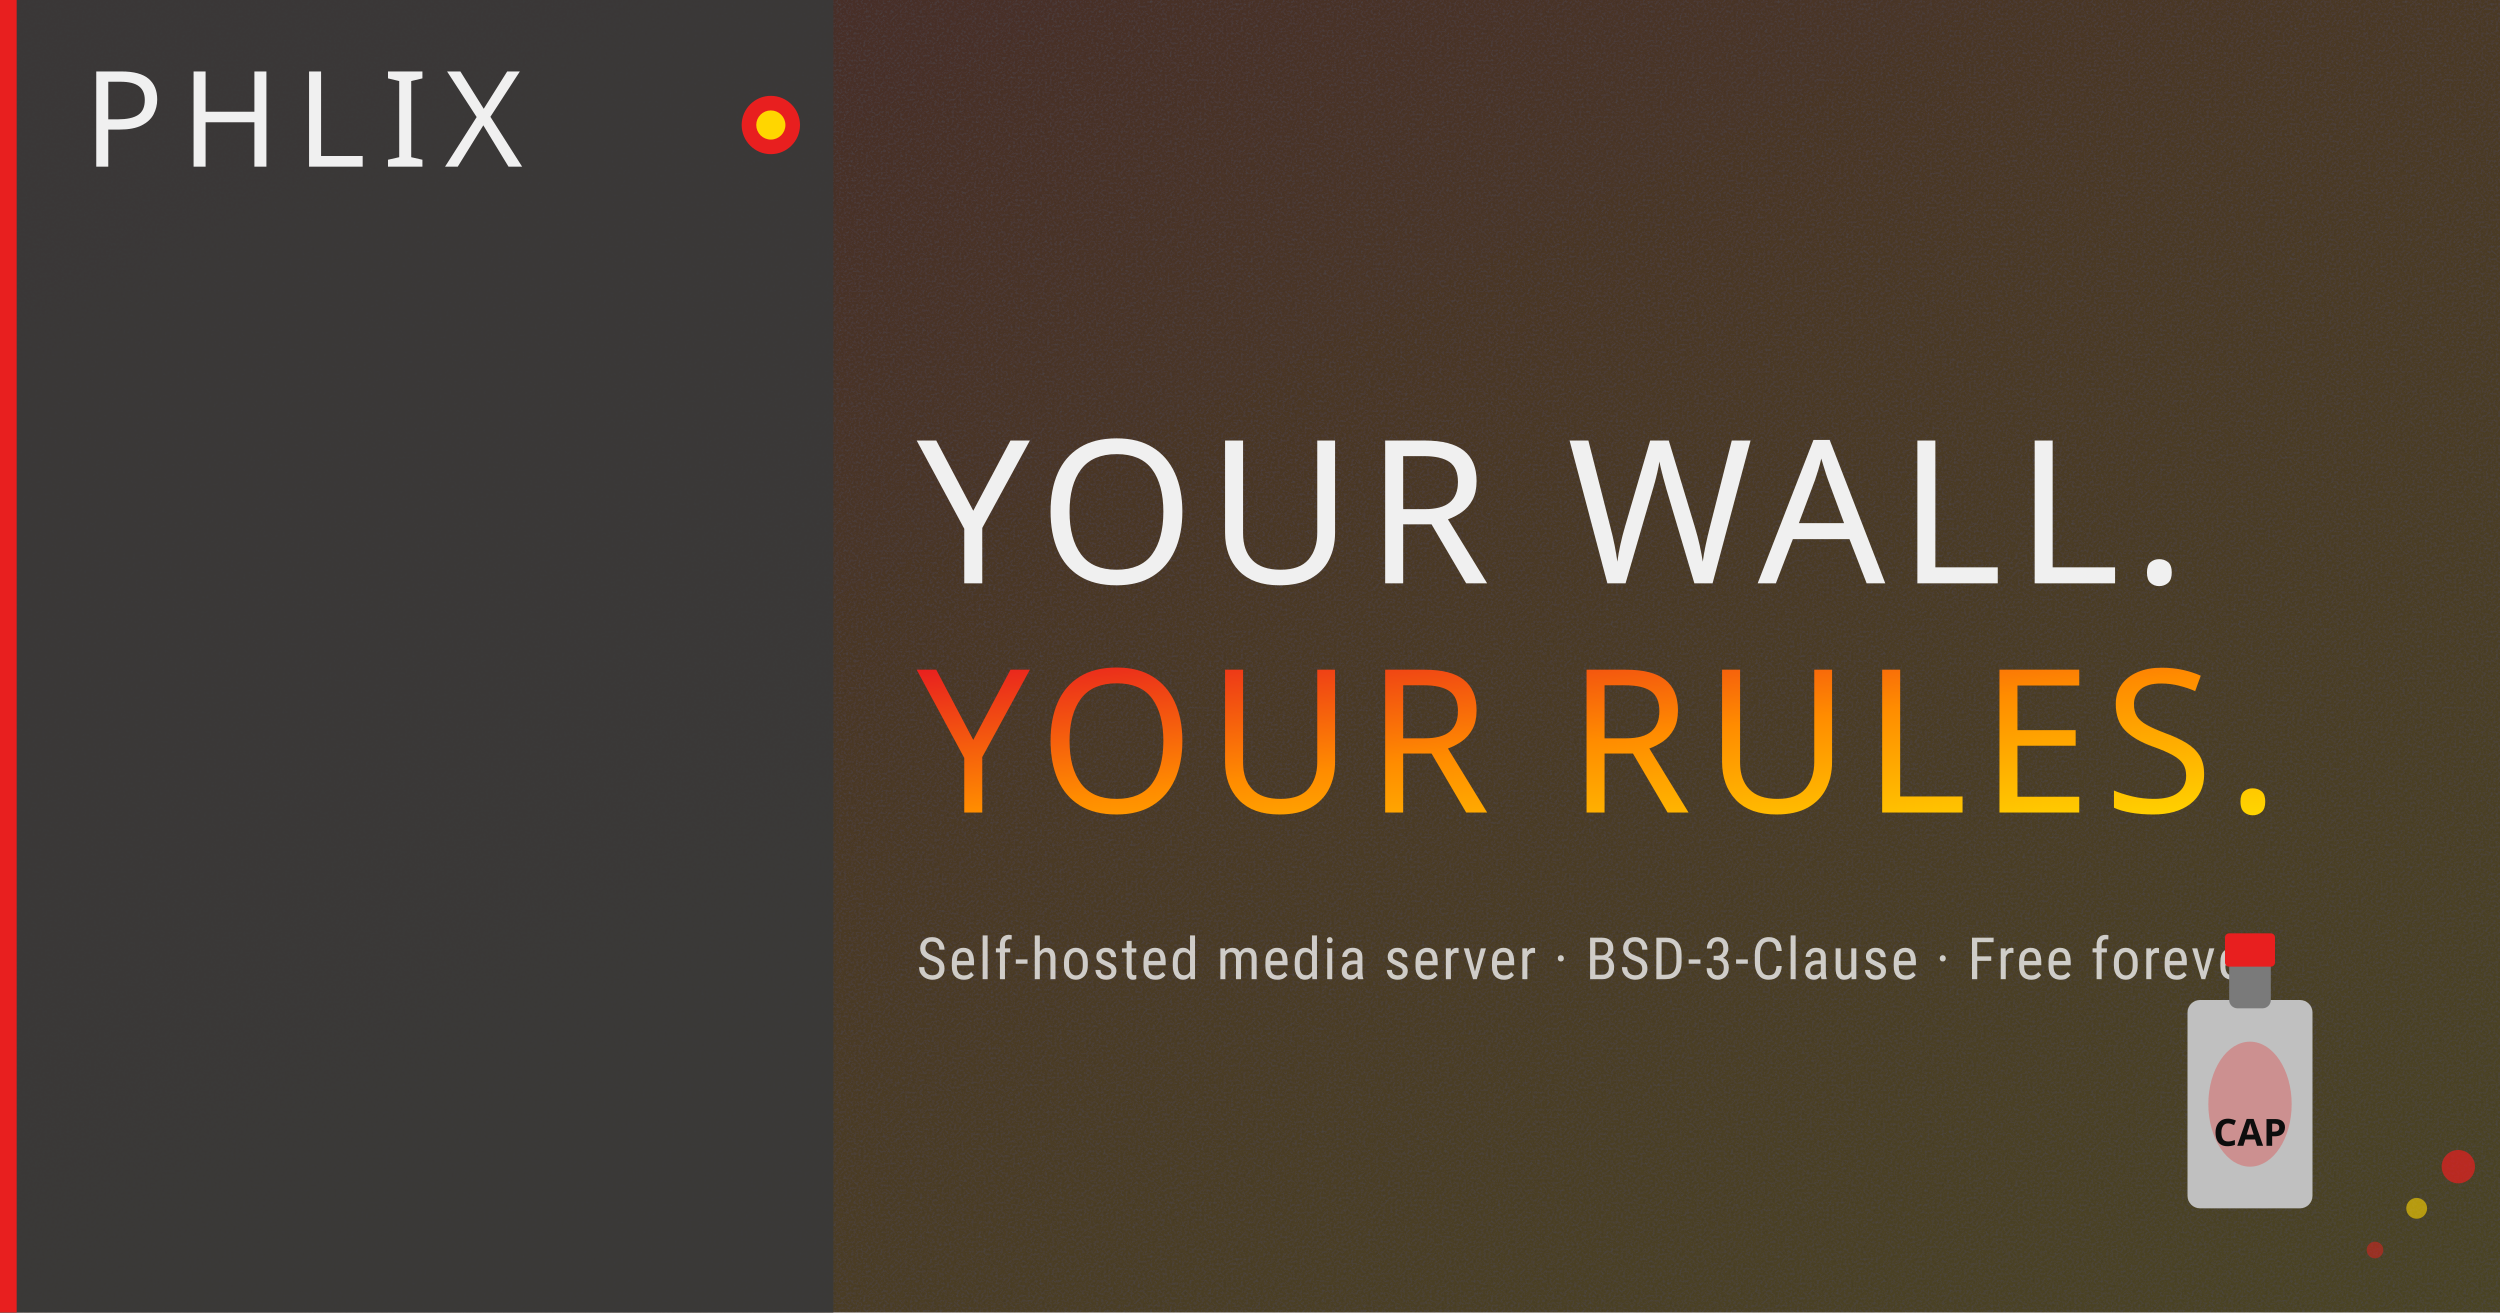
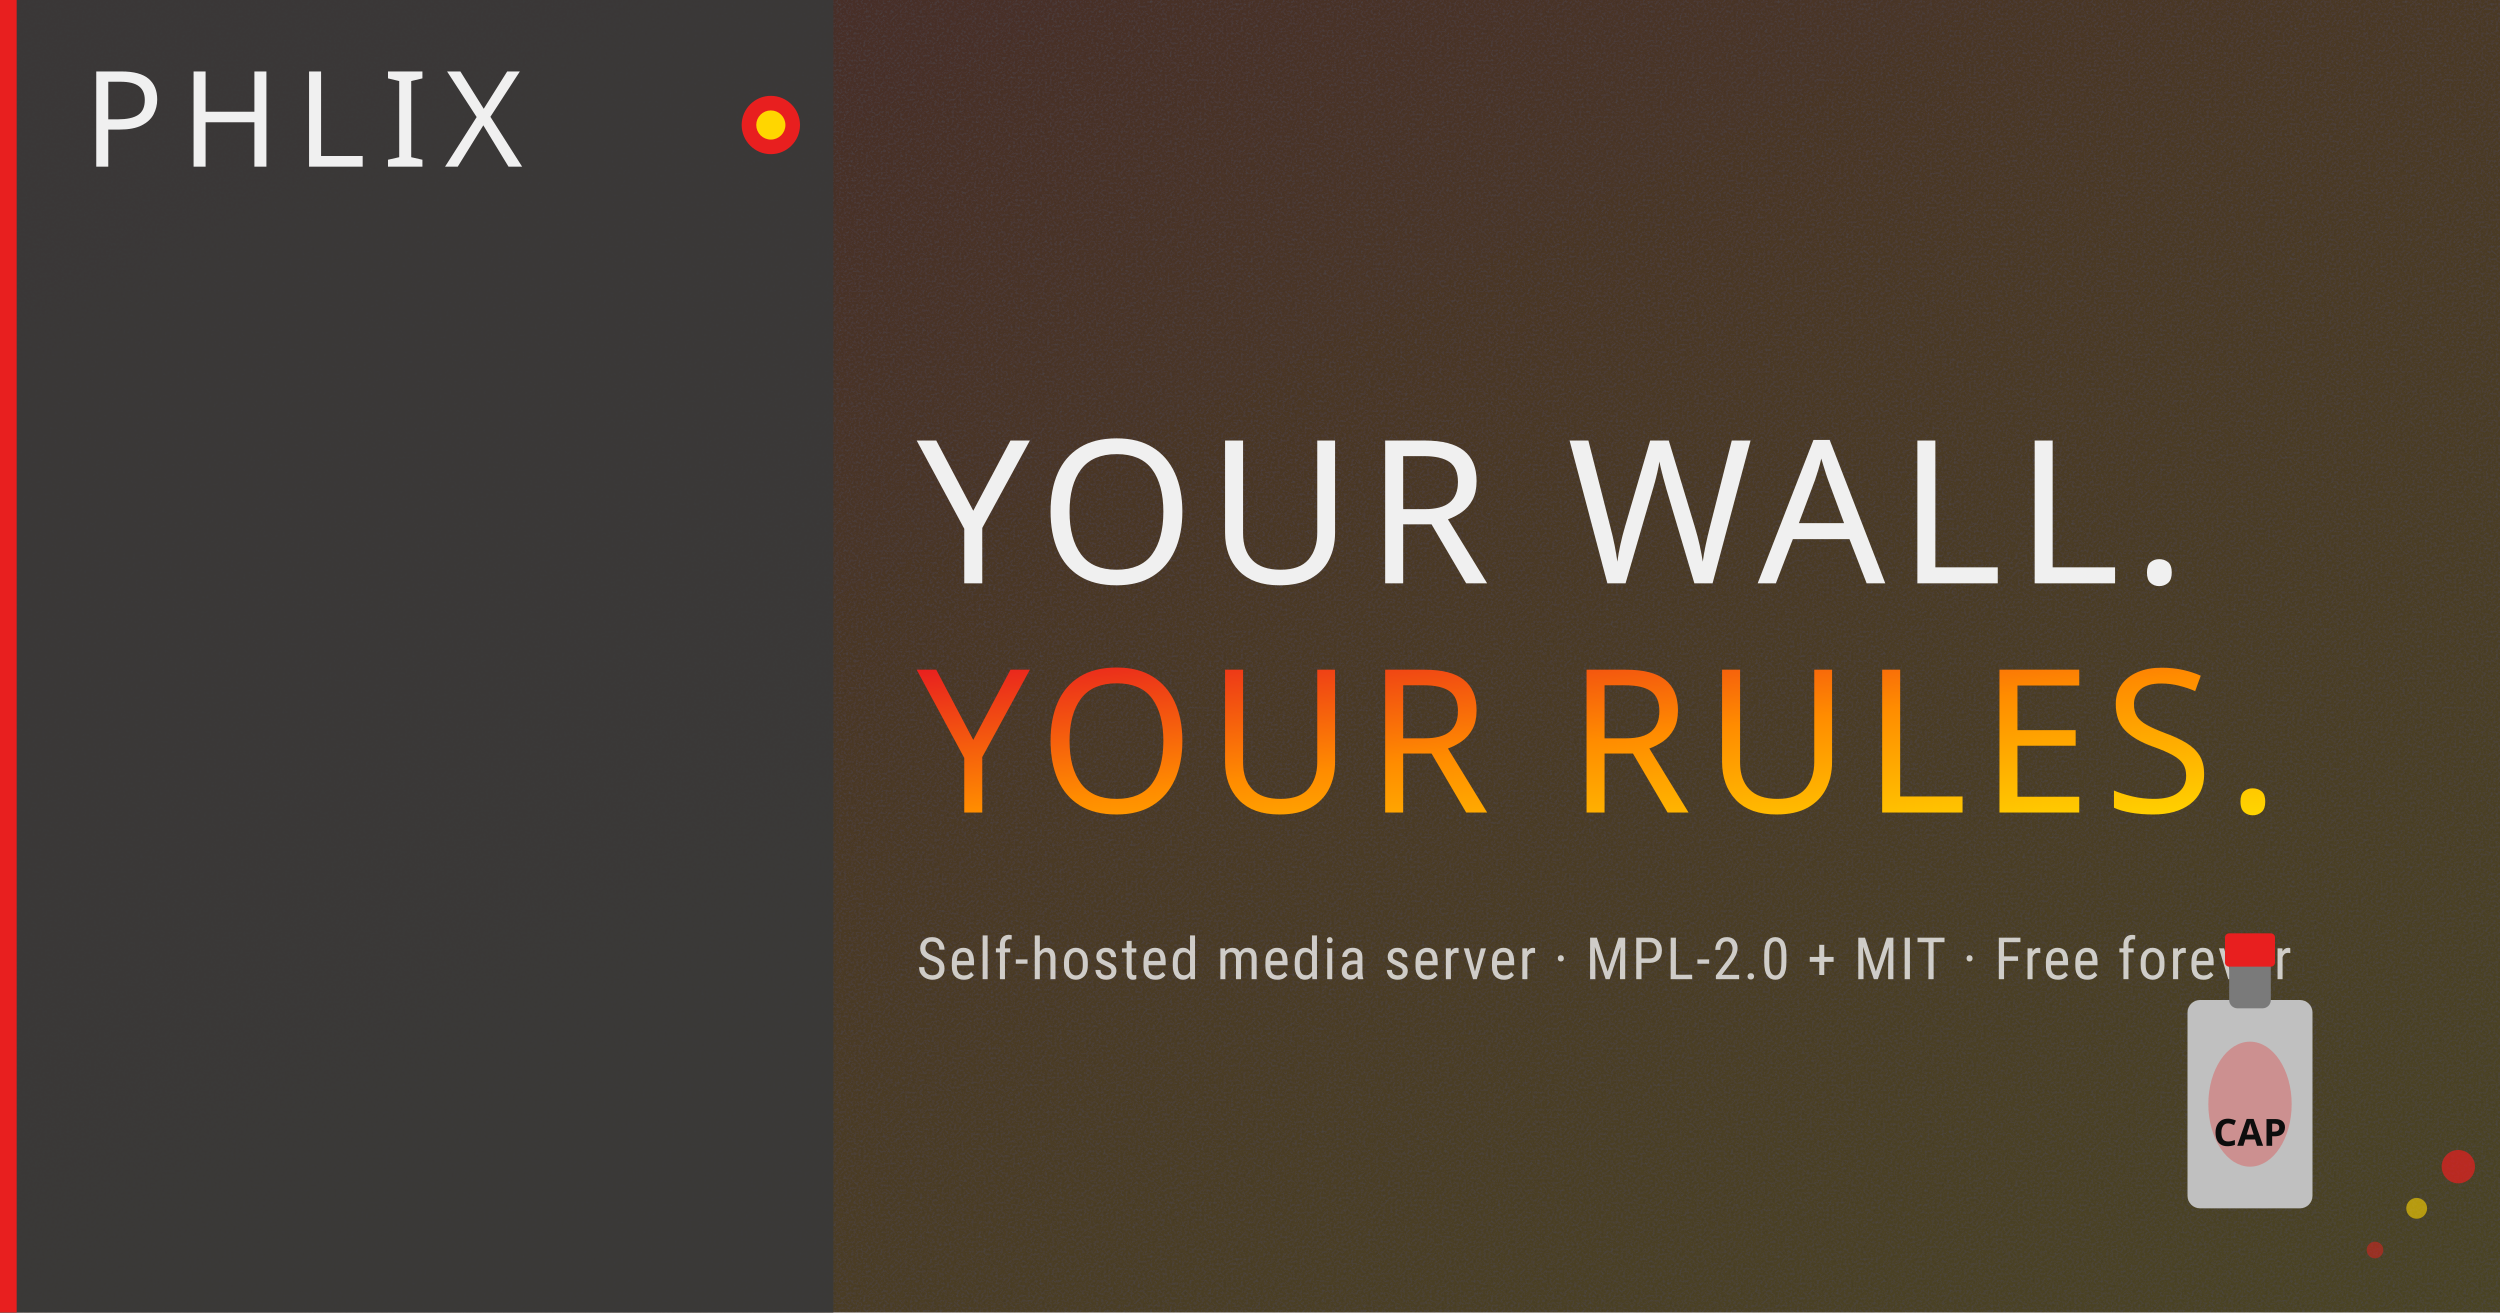
<svg xmlns="http://www.w3.org/2000/svg" viewBox="0 0 1200 630" width="1200" height="630" aria-label="Phlix — Your Wall. Your Rules." role="img">
  <rect width="1200" height="630" fill="#2B2B2B" />
  <defs>
    <filter id="noise" x="0%" y="0%" width="100%" height="100%">
      <feTurbulence type="fractalNoise" baseFrequency="0.85" numOctaves="4" stitchTiles="stitch" result="noiseOut" />
      <feColorMatrix type="saturate" values="0" in="noiseOut" result="grayNoise" />
      <feBlend in="SourceGraphic" in2="grayNoise" mode="overlay" result="blended" />
    </filter>
    <linearGradient id="sprayGrad" x1="0%" y1="0%" x2="100%" y2="100%">
      <stop offset="0%" stop-color="#E81F1F" />
      <stop offset="50%" stop-color="#FF8C00" />
      <stop offset="100%" stop-color="#FFD600" />
    </linearGradient>
  </defs>
  <rect width="1200" height="630" fill="url(#sprayGrad)" opacity="0.15" filter="url(#noise)" />
  <rect x="0" y="0" width="400" height="630" fill="#383838" opacity="0.9" />
  <rect x="0" y="0" width="8" height="630" fill="#E81F1F" />
  <text x="40" y="80" font-family="Impact, 'Haettenschweiler', 'Arial Narrow', sans-serif" font-size="64" font-weight="400" letter-spacing="8" fill="#F0F0F0">PHLIX</text>
  <circle cx="370" cy="60" r="14" fill="#E81F1F" />
  <circle cx="370" cy="60" r="7" fill="#FFD600" />
  <text x="440" y="280" font-family="Impact, 'Haettenschweiler', 'Arial Narrow', sans-serif" font-size="96" font-weight="400" letter-spacing="6" fill="#F0F0F0" text-transform="uppercase">YOUR WALL.</text>
  <text x="440" y="390" font-family="Impact, 'Haettenschweiler', 'Arial Narrow', sans-serif" font-size="96" font-weight="400" letter-spacing="6" fill="url(#sprayGrad)">YOUR RULES.</text>
-   <text x="440" y="470" font-family="Barlow Condensed, 'Roboto Condensed', Arial, sans-serif" font-size="28" font-weight="400" letter-spacing="1" fill="#F0F0F0" opacity="0.8">Self-hosted media server · BSD-3-Clause · Free forever</text>
+   <text x="440" y="470" font-family="Barlow Condensed, 'Roboto Condensed', Arial, sans-serif" font-size="28" font-weight="400" letter-spacing="1" fill="#F0F0F0" opacity="0.8">Self-hosted media server · MPL-2.0 + MIT · Free forever</text>
  <g transform="translate(1050, 480)">
    <rect x="0" y="0" width="60" height="100" rx="6" fill="#C0C0C0" />
    <rect x="20" y="-20" width="20" height="24" rx="4" fill="#7A7A7A" />
    <rect x="18" y="-32" width="24" height="16" rx="2" fill="#E81F1F" />
    <ellipse cx="30" cy="50" rx="20" ry="30" fill="#E81F1F" opacity="0.3" />
    <text x="30" y="70" font-family="Arial Narrow, sans-serif" font-size="18" font-weight="700" fill="#0D0D0D" text-anchor="middle">CAP</text>
  </g>
  <circle cx="1180" cy="560" r="8" fill="#E81F1F" opacity="0.7" />
  <circle cx="1160" cy="580" r="5" fill="#FFD600" opacity="0.6" />
  <circle cx="1140" cy="600" r="4" fill="#E81F1F" opacity="0.5" />
</svg>
